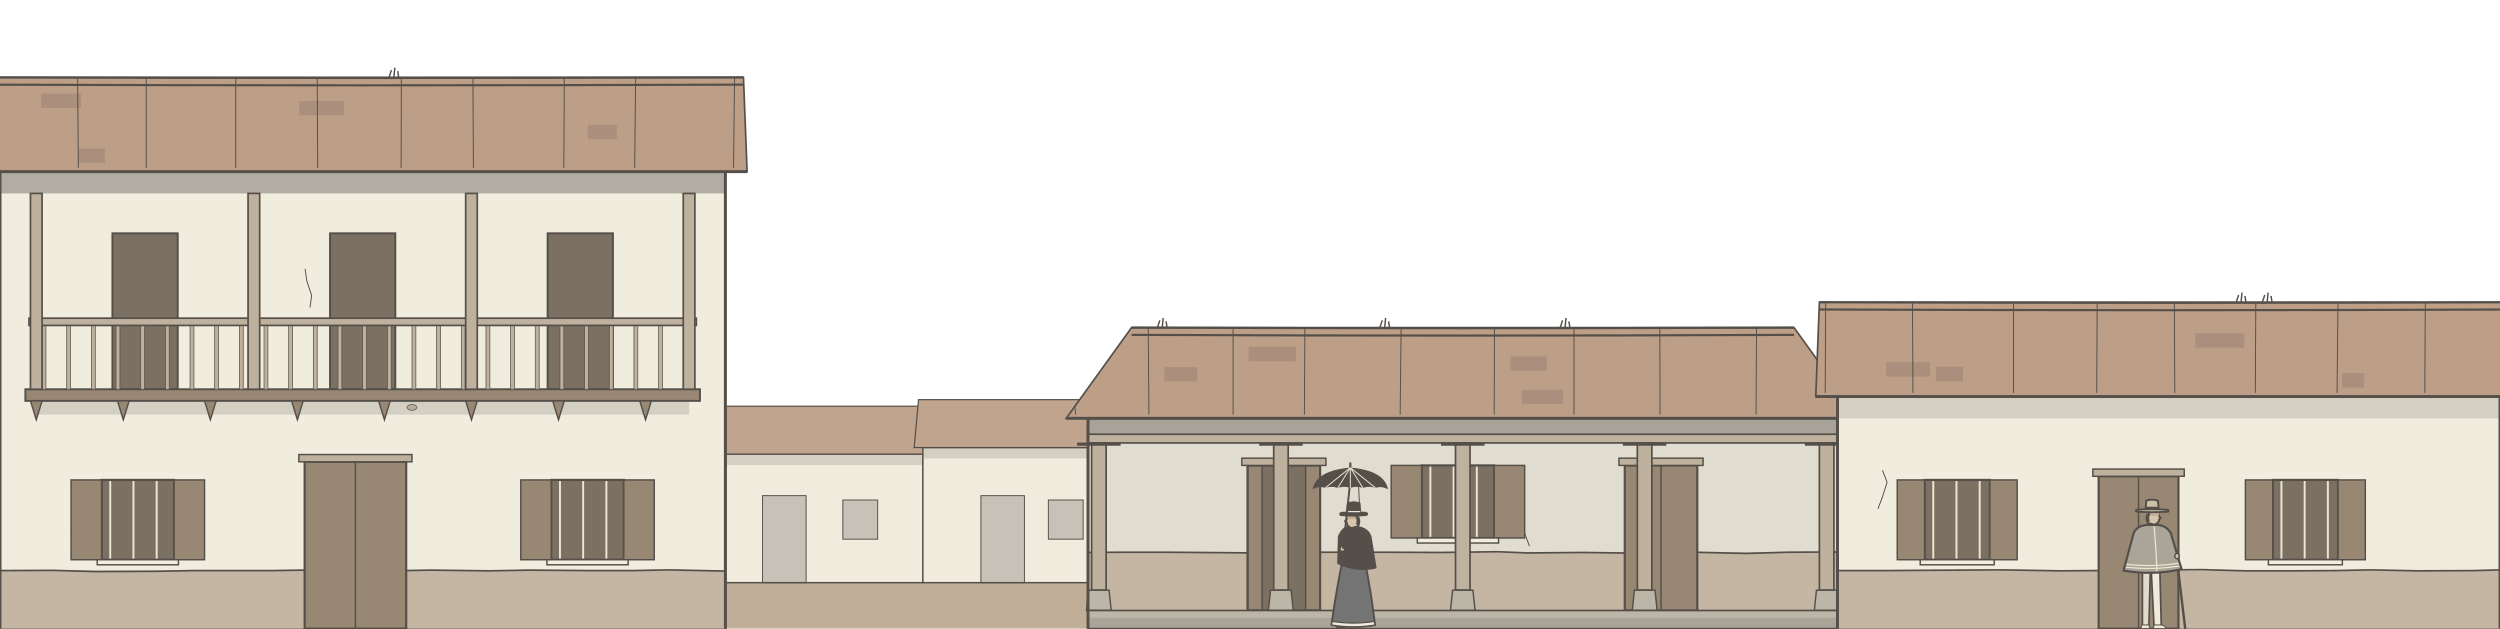
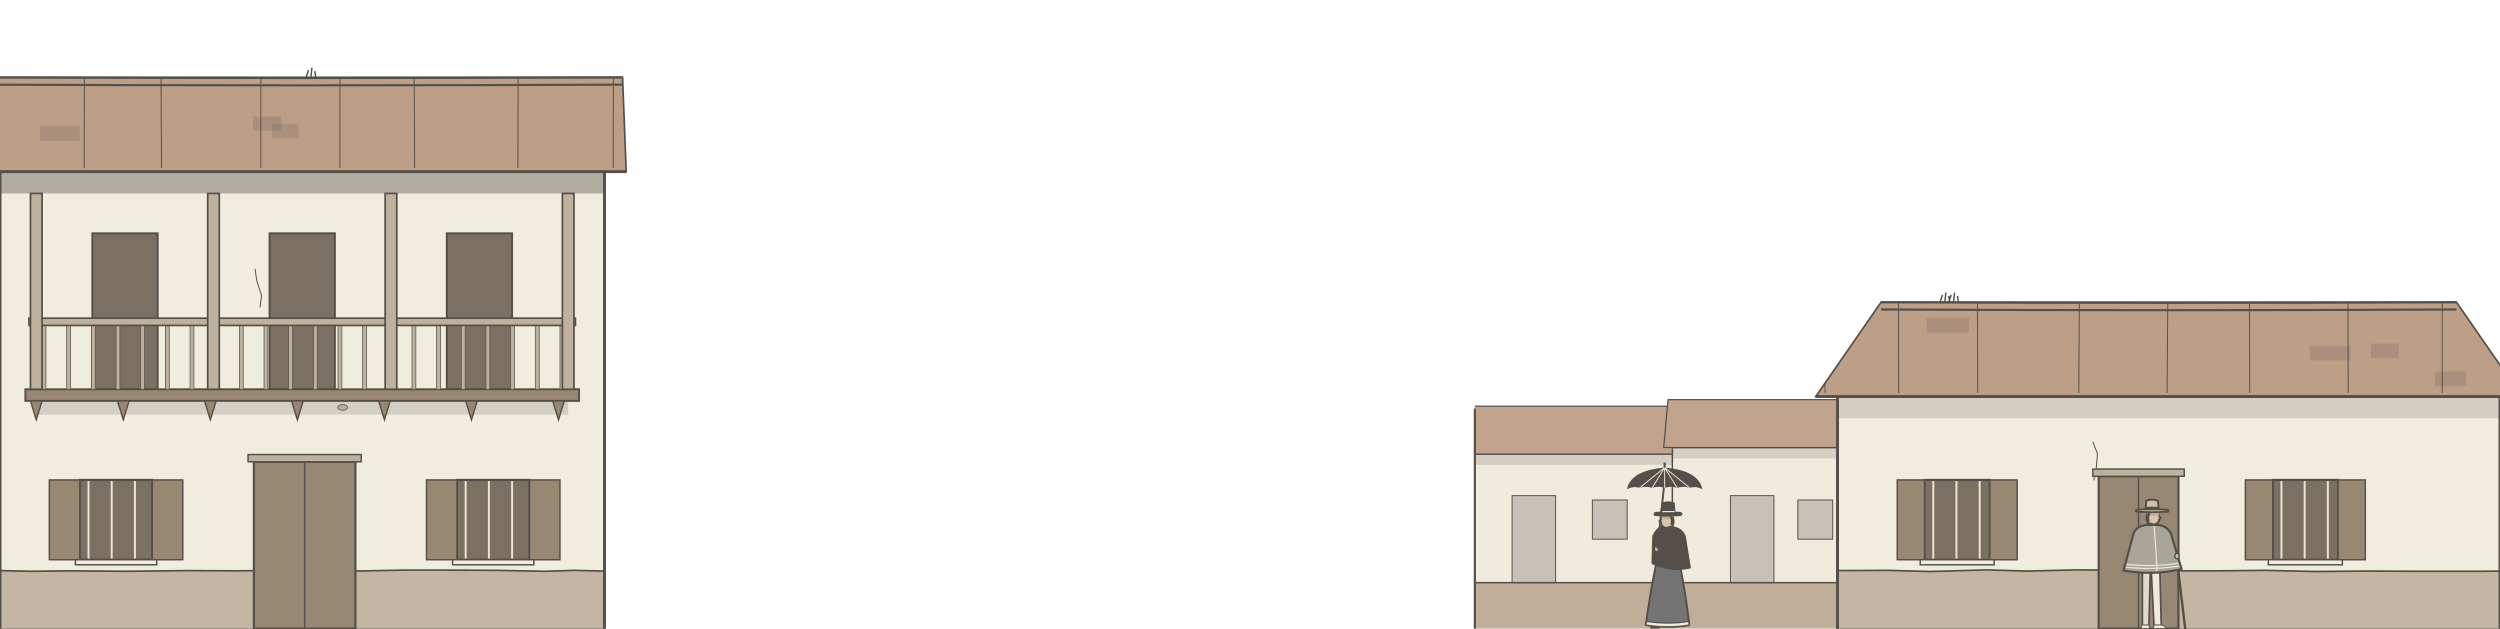
<svg xmlns="http://www.w3.org/2000/svg" width="1034" height="260" viewBox="0 0 1034 260">
  <defs>
    <pattern id="rayado" width="9" height="9" patternUnits="userSpaceOnUse" patternTransform="rotate(45)">
      <line x1="0" y1="0" x2="0" y2="9" stroke="#544f49" stroke-width="1.2" />
    </pattern>
  </defs>
-   <clipPath id="c-calle-300">
-     <rect x="300" y="0" width="150" height="260" />
+   <clipPath id="c-calle-610">
+     <rect x="610" y="0" width="150" height="260" />
  </clipPath>
-   <g clip-path="url(#c-calle-300)">
-     <rect x="300" y="241" width="150" height="19" fill="#c1ae98" />
-     <rect x="287" y="187.8" width="94.8" height="53.2" fill="#f0ebdd" stroke="#544f49" stroke-width="0.6" />
-     <rect x="315.4" y="205" width="18" height="36" fill="#544f49" fill-opacity="0.26" stroke="#544f49" stroke-width="0.4" />
-     <rect x="348.6" y="206.8" width="14.4" height="16.2" fill="#544f49" fill-opacity="0.26" stroke="#544f49" stroke-width="0.4" />
-     <rect x="287" y="187.8" width="94.8" height="4.5" fill="#544f49" fill-opacity="0.18" />
-     <polygon points="283.4,187.8 385.3,187.8 383.5,168 285.2,168" fill="#cdae96" stroke="#544f49" stroke-width="0.5" />
-     <polygon points="283.4,187.8 385.3,187.8 383.5,168 285.2,168" fill="#544f49" fill-opacity="0.1" />
-     <rect x="381.7" y="185.1" width="79.8" height="55.9" fill="#f0ebdd" stroke="#544f49" stroke-width="0.6" />
-     <rect x="405.7" y="205" width="18" height="36" fill="#544f49" fill-opacity="0.26" stroke="#544f49" stroke-width="0.4" />
-     <rect x="433.6" y="206.8" width="14.4" height="16.2" fill="#544f49" fill-opacity="0.26" stroke="#544f49" stroke-width="0.4" />
-     <rect x="381.7" y="185.1" width="79.8" height="4.5" fill="#544f49" fill-opacity="0.18" />
-     <polygon points="378.1,185.1 465.2,185.1 463.4,165.3 379.9,165.3" fill="#cdae96" stroke="#544f49" stroke-width="0.5" />
-     <polygon points="378.1,185.1 465.2,185.1 463.4,165.3 379.9,165.3" fill="#544f49" fill-opacity="0.1" />
+   <g clip-path="url(#c-calle-610)">
+     <rect x="610" y="241" width="150" height="19" fill="#c1ae98" />
+     <rect x="597" y="187.8" width="94.8" height="53.2" fill="#f0ebdd" stroke="#544f49" stroke-width="0.6" />
+     <rect x="625.4" y="205" width="18" height="36" fill="#544f49" fill-opacity="0.26" stroke="#544f49" stroke-width="0.4" />
+     <rect x="658.6" y="206.8" width="14.4" height="16.2" fill="#544f49" fill-opacity="0.26" stroke="#544f49" stroke-width="0.4" />
+     <rect x="597" y="187.8" width="94.8" height="4.5" fill="#544f49" fill-opacity="0.18" />
+     <polygon points="593.4,187.8 695.3,187.8 693.5,168 595.2,168" fill="#cdae96" stroke="#544f49" stroke-width="0.5" />
+     <polygon points="593.4,187.8 695.3,187.8 693.5,168 595.2,168" fill="#544f49" fill-opacity="0.1" />
+     <rect x="691.7" y="185.1" width="79.8" height="55.9" fill="#f0ebdd" stroke="#544f49" stroke-width="0.6" />
+     <rect x="715.7" y="205" width="18" height="36" fill="#544f49" fill-opacity="0.26" stroke="#544f49" stroke-width="0.4" />
+     <rect x="743.6" y="206.8" width="14.4" height="16.2" fill="#544f49" fill-opacity="0.26" stroke="#544f49" stroke-width="0.4" />
+     <rect x="691.7" y="185.1" width="79.8" height="4.5" fill="#544f49" fill-opacity="0.18" />
+     <polygon points="688.1,185.1 775.2,185.1 773.4,165.3 689.9,165.3" fill="#cdae96" stroke="#544f49" stroke-width="0.5" />
+     <polygon points="688.1,185.1 775.2,185.1 773.4,165.3 689.9,165.3" fill="#544f49" fill-opacity="0.1" />
  </g>
-   <line x1="300" y1="169" x2="300" y2="260" stroke="#544f49" stroke-width="0.9" />
-   <rect x="0" y="71" width="300" height="189" fill="#f0ecde" stroke="#544f49" stroke-width="0.9" />
-   <path d="M126.2,111.2 l0.7,5 l2,6 l-0.7,5" stroke="#544f49" stroke-width="0.4" fill="none" />
-   <ellipse cx="170.4" cy="168.5" rx="2" ry="1.2" fill="#d1c2ad" stroke="#544f49" stroke-width="0.3" />
-   <path d="M30.4,215 l-0.7,5 l0.7,6 l0.7,5" stroke="#544f49" stroke-width="0.4" fill="none" />
-   <ellipse cx="253.8" cy="216.9" rx="2.5" ry="1.5" fill="#d1c2ad" stroke="#544f49" stroke-width="0.3" />
-   <rect x="0" y="236" width="300" height="24" fill="#d1c2ad" />
-   <rect x="0" y="236" width="300" height="24" fill="#544f49" fill-opacity="0.1" />
-   <path d="M0,236 L22,235.9 L39.2,236.4 L64.1,236.3 L79.5,236 L94.9,236 L112.5,236 L137.7,235.6 L155.7,236.2 L178.2,235.8 L202.4,236.1 L218.9,235.8 L244.2,236 L261.4,236 L276.8,235.7 L300,236.2" stroke="#544f49" stroke-width="0.7" fill="none" />
-   <rect x="126" y="191" width="42" height="69" fill="#978773" />
-   <line x1="147" y1="191" x2="147" y2="260" stroke="#544f49" stroke-width="0.6" />
-   <rect x="126" y="191" width="42" height="69" fill="none" stroke="#544f49" stroke-width="0.9" />
-   <rect x="123.6" y="188" width="46.8" height="3" fill="#beb19d" stroke="#544f49" stroke-width="0.6" />
-   <rect x="42" y="198.5" width="30" height="33" fill="#978773" />
-   <rect x="42" y="198.5" width="30" height="33" fill="#544f49" fill-opacity="0.4" />
-   <path d="M45.6,198.5 L45.6,231.5 M55.2,198.5 L55.2,231.5 M64.8,198.5 L64.8,231.5" stroke="#eee6d2" stroke-width="0.8" />
-   <rect x="42" y="198.5" width="30" height="33" fill="none" stroke="#544f49" stroke-width="0.9" />
-   <rect x="29.4" y="198.5" width="12.6" height="33" fill="#978773" stroke="#544f49" stroke-width="0.6" />
-   <rect x="72" y="198.5" width="12.6" height="33" fill="#978773" stroke="#544f49" stroke-width="0.6" />
-   <rect x="40.2" y="231.5" width="33.6" height="2.1" fill="#f0ecde" stroke="#544f49" stroke-width="0.6" />
-   <rect x="228" y="198.5" width="30" height="33" fill="#978773" />
-   <rect x="228" y="198.5" width="30" height="33" fill="#544f49" fill-opacity="0.4" />
-   <path d="M231.6,198.5 L231.6,231.5 M241.2,198.5 L241.2,231.5 M250.8,198.5 L250.8,231.5" stroke="#eee6d2" stroke-width="0.8" />
-   <rect x="228" y="198.5" width="30" height="33" fill="none" stroke="#544f49" stroke-width="0.9" />
-   <rect x="215.4" y="198.5" width="12.6" height="33" fill="#978773" stroke="#544f49" stroke-width="0.6" />
-   <rect x="258" y="198.5" width="12.6" height="33" fill="#978773" stroke="#544f49" stroke-width="0.6" />
-   <rect x="226.2" y="231.5" width="33.6" height="2.1" fill="#f0ecde" stroke="#544f49" stroke-width="0.6" />
-   <rect x="15" y="161" width="270" height="10.5" fill="#544f49" fill-opacity="0.18" />
-   <rect x="46.5" y="96.5" width="27" height="64.5" fill="#978773" stroke="#544f49" stroke-width="0.8" />
-   <rect x="46.5" y="96.5" width="27" height="64.5" fill="#544f49" fill-opacity="0.4" />
-   <rect x="136.5" y="96.5" width="27" height="64.5" fill="#978773" stroke="#544f49" stroke-width="0.8" />
-   <rect x="136.5" y="96.5" width="27" height="64.5" fill="#544f49" fill-opacity="0.4" />
-   <rect x="226.5" y="96.5" width="27" height="64.5" fill="#978773" stroke="#544f49" stroke-width="0.8" />
-   <rect x="226.5" y="96.5" width="27" height="64.5" fill="#544f49" fill-opacity="0.4" />
-   <rect x="10.5" y="161" width="279" height="4.8" fill="#978773" stroke="#544f49" stroke-width="0.8" />
+   <line x1="610" y1="169" x2="610" y2="260" stroke="#544f49" stroke-width="0.9" />
+   <rect x="0" y="71" width="250" height="189" fill="#f0ecde" stroke="#544f49" stroke-width="0.9" />
+   <path d="M105.5,111.2 l0.7,5 l2,6 l-0.7,5" stroke="#544f49" stroke-width="0.4" fill="none" />
+   <ellipse cx="141.7" cy="168.5" rx="2" ry="1.2" fill="#d1c2ad" stroke="#544f49" stroke-width="0.3" />
+   <rect x="0" y="236" width="250" height="24" fill="#d1c2ad" />
+   <rect x="0" y="236" width="250" height="24" fill="#544f49" fill-opacity="0.1" />
+   <path d="M0,236 L13,236.3 L29.7,236.1 L52,236.3 L77.7,236 L97.6,236.1 L115.9,235.9 L142.1,236.3 L166.9,235.8 L185.5,235.8 L205.5,235.9 L225.4,236.3 L237.5,235.9 L250,236.2" stroke="#544f49" stroke-width="0.7" fill="none" />
+   <rect x="105" y="191" width="42" height="69" fill="#978773" />
+   <line x1="126" y1="191" x2="126" y2="260" stroke="#544f49" stroke-width="0.6" />
+   <rect x="105" y="191" width="42" height="69" fill="none" stroke="#544f49" stroke-width="0.9" />
+   <rect x="102.6" y="188" width="46.8" height="3" fill="#beb19d" stroke="#544f49" stroke-width="0.6" />
+   <rect x="33" y="198.5" width="30" height="33" fill="#978773" />
+   <rect x="33" y="198.5" width="30" height="33" fill="#544f49" fill-opacity="0.4" />
+   <path d="M36.6,198.5 L36.6,231.5 M46.2,198.5 L46.2,231.5 M55.8,198.5 L55.8,231.5" stroke="#eee6d2" stroke-width="0.8" />
+   <rect x="33" y="198.5" width="30" height="33" fill="none" stroke="#544f49" stroke-width="0.9" />
+   <rect x="20.4" y="198.5" width="12.6" height="33" fill="#978773" stroke="#544f49" stroke-width="0.6" />
+   <rect x="63" y="198.5" width="12.6" height="33" fill="#978773" stroke="#544f49" stroke-width="0.6" />
+   <rect x="31.2" y="231.5" width="33.6" height="2.1" fill="#f0ecde" stroke="#544f49" stroke-width="0.6" />
+   <rect x="189" y="198.5" width="30" height="33" fill="#978773" />
+   <rect x="189" y="198.5" width="30" height="33" fill="#544f49" fill-opacity="0.4" />
+   <path d="M192.6,198.5 L192.6,231.5 M202.2,198.5 L202.2,231.5 M211.8,198.5 L211.8,231.5" stroke="#eee6d2" stroke-width="0.8" />
+   <rect x="189" y="198.5" width="30" height="33" fill="none" stroke="#544f49" stroke-width="0.9" />
+   <rect x="176.4" y="198.5" width="12.6" height="33" fill="#978773" stroke="#544f49" stroke-width="0.6" />
+   <rect x="219" y="198.5" width="12.6" height="33" fill="#978773" stroke="#544f49" stroke-width="0.6" />
+   <rect x="187.2" y="231.5" width="33.6" height="2.1" fill="#f0ecde" stroke="#544f49" stroke-width="0.6" />
+   <rect x="15" y="161" width="220" height="10.5" fill="#544f49" fill-opacity="0.18" />
+   <rect x="38.2" y="96.5" width="27" height="64.5" fill="#978773" stroke="#544f49" stroke-width="0.8" />
+   <rect x="38.2" y="96.5" width="27" height="64.5" fill="#544f49" fill-opacity="0.4" />
+   <rect x="111.5" y="96.5" width="27" height="64.5" fill="#978773" stroke="#544f49" stroke-width="0.8" />
+   <rect x="111.5" y="96.5" width="27" height="64.5" fill="#544f49" fill-opacity="0.4" />
+   <rect x="184.8" y="96.5" width="27" height="64.5" fill="#978773" stroke="#544f49" stroke-width="0.8" />
+   <rect x="184.8" y="96.5" width="27" height="64.5" fill="#544f49" fill-opacity="0.4" />
+   <rect x="10.5" y="161" width="229" height="4.8" fill="#978773" stroke="#544f49" stroke-width="0.8" />
  <path d="M12.6,165.8 L17.4,165.8 L15,173.6 Z" fill="#978773" stroke="#544f49" stroke-width="0.6" />
  <path d="M48.6,165.8 L53.4,165.8 L51,173.6 Z" fill="#978773" stroke="#544f49" stroke-width="0.6" />
  <path d="M84.6,165.8 L89.4,165.8 L87,173.6 Z" fill="#978773" stroke="#544f49" stroke-width="0.6" />
  <path d="M120.6,165.8 L125.4,165.8 L123,173.6 Z" fill="#978773" stroke="#544f49" stroke-width="0.6" />
  <path d="M156.6,165.8 L161.4,165.8 L159,173.6 Z" fill="#978773" stroke="#544f49" stroke-width="0.6" />
  <path d="M192.6,165.8 L197.4,165.8 L195,173.6 Z" fill="#978773" stroke="#544f49" stroke-width="0.6" />
  <path d="M228.6,165.8 L233.4,165.8 L231,173.6 Z" fill="#978773" stroke="#544f49" stroke-width="0.6" />
-   <path d="M264.6,165.8 L269.4,165.8 L267,173.6 Z" fill="#978773" stroke="#544f49" stroke-width="0.6" />
  <rect x="17.4" y="134" width="1.6" height="27" fill="#beb19d" stroke="#544f49" stroke-width="0.3" />
  <rect x="27.6" y="134" width="1.6" height="27" fill="#beb19d" stroke="#544f49" stroke-width="0.3" />
  <rect x="37.8" y="134" width="1.6" height="27" fill="#beb19d" stroke="#544f49" stroke-width="0.3" />
  <rect x="48" y="134" width="1.6" height="27" fill="#beb19d" stroke="#544f49" stroke-width="0.3" />
  <rect x="58.2" y="134" width="1.6" height="27" fill="#beb19d" stroke="#544f49" stroke-width="0.3" />
  <rect x="68.4" y="134" width="1.6" height="27" fill="#beb19d" stroke="#544f49" stroke-width="0.3" />
  <rect x="78.6" y="134" width="1.6" height="27" fill="#beb19d" stroke="#544f49" stroke-width="0.3" />
  <rect x="88.8" y="134" width="1.6" height="27" fill="#beb19d" stroke="#544f49" stroke-width="0.3" />
  <rect x="99" y="134" width="1.6" height="27" fill="#beb19d" stroke="#544f49" stroke-width="0.3" />
  <rect x="109.2" y="134" width="1.6" height="27" fill="#beb19d" stroke="#544f49" stroke-width="0.3" />
  <rect x="119.4" y="134" width="1.6" height="27" fill="#beb19d" stroke="#544f49" stroke-width="0.3" />
  <rect x="129.6" y="134" width="1.6" height="27" fill="#beb19d" stroke="#544f49" stroke-width="0.3" />
  <rect x="139.8" y="134" width="1.6" height="27" fill="#beb19d" stroke="#544f49" stroke-width="0.3" />
  <rect x="150" y="134" width="1.6" height="27" fill="#beb19d" stroke="#544f49" stroke-width="0.3" />
  <rect x="160.2" y="134" width="1.6" height="27" fill="#beb19d" stroke="#544f49" stroke-width="0.3" />
  <rect x="170.4" y="134" width="1.6" height="27" fill="#beb19d" stroke="#544f49" stroke-width="0.3" />
  <rect x="180.6" y="134" width="1.6" height="27" fill="#beb19d" stroke="#544f49" stroke-width="0.3" />
  <rect x="190.8" y="134" width="1.6" height="27" fill="#beb19d" stroke="#544f49" stroke-width="0.3" />
  <rect x="201" y="134" width="1.6" height="27" fill="#beb19d" stroke="#544f49" stroke-width="0.3" />
  <rect x="211.2" y="134" width="1.6" height="27" fill="#beb19d" stroke="#544f49" stroke-width="0.3" />
  <rect x="221.4" y="134" width="1.6" height="27" fill="#beb19d" stroke="#544f49" stroke-width="0.3" />
  <rect x="231.6" y="134" width="1.6" height="27" fill="#beb19d" stroke="#544f49" stroke-width="0.3" />
-   <rect x="241.8" y="134" width="1.6" height="27" fill="#beb19d" stroke="#544f49" stroke-width="0.3" />
-   <rect x="252" y="134" width="1.6" height="27" fill="#beb19d" stroke="#544f49" stroke-width="0.3" />
-   <rect x="262.2" y="134" width="1.6" height="27" fill="#beb19d" stroke="#544f49" stroke-width="0.3" />
-   <rect x="272.4" y="134" width="1.6" height="27" fill="#beb19d" stroke="#544f49" stroke-width="0.3" />
-   <rect x="282.6" y="134" width="1.6" height="27" fill="#beb19d" stroke="#544f49" stroke-width="0.3" />
-   <rect x="12" y="131.6" width="276" height="3" fill="#beb19d" stroke="#544f49" stroke-width="0.7" />
+   <rect x="12" y="131.6" width="226" height="3" fill="#beb19d" stroke="#544f49" stroke-width="0.7" />
  <rect x="12.6" y="80" width="4.8" height="81" fill="#beb19d" stroke="#544f49" stroke-width="0.7" />
-   <rect x="102.6" y="80" width="4.8" height="81" fill="#beb19d" stroke="#544f49" stroke-width="0.7" />
-   <rect x="192.6" y="80" width="4.8" height="81" fill="#beb19d" stroke="#544f49" stroke-width="0.7" />
-   <rect x="282.6" y="80" width="4.8" height="81" fill="#beb19d" stroke="#544f49" stroke-width="0.7" />
-   <rect x="0" y="71" width="300" height="9" fill="#544f49" fill-opacity="0.4" />
-   <polygon points="-9,71 309,71 307.5,32 -7.5,32" fill="#c9a88f" />
-   <polygon points="-9,71 309,71 307.5,32 -7.5,32" fill="#544f49" fill-opacity="0.1" />
-   <path d="M-5.1,69.5 L-4.9,32 M32.4,69.5 L32.1,32 M60.5,69.5 L60.5,32 M97.5,69.5 L97.5,32 M131.4,69.5 L131.2,32 M165.9,69.5 L166,32 M195.8,69.5 L195.6,32 M233.2,69.5 L233.4,32 M262.5,69.5 L262.9,32 M303.4,69.5 L303.8,32" stroke="#544f49" stroke-width="0.4" />
-   <rect x="123.8" y="41.7" width="18.5" height="6" fill="#544f49" fill-opacity="0.18" />
-   <rect x="17" y="38.7" width="16.5" height="6" fill="#544f49" fill-opacity="0.18" />
-   <rect x="243.1" y="51.6" width="12" height="6" fill="#544f49" fill-opacity="0.18" />
-   <rect x="32.3" y="61.4" width="11.1" height="6" fill="#544f49" fill-opacity="0.18" />
-   <path d="M160.9,32 L161.9,29 M162.9,32 L163.3,28 M164.9,32 L164.5,29.4" stroke="#544f49" stroke-width="0.6" />
-   <polygon points="-9,71 309,71 307.5,32 -7.5,32" fill="none" stroke="#544f49" stroke-width="0.7" />
-   <line x1="-9" y1="71" x2="309" y2="71" stroke="#544f49" stroke-width="1.2" />
-   <path d="M-7.5,32 Q150,32.5 307.5,32 M-7.5,35 Q150,35.6 307.5,35" stroke="#544f49" stroke-width="0.9" fill="none" />
+   <rect x="85.9" y="80" width="4.8" height="81" fill="#beb19d" stroke="#544f49" stroke-width="0.7" />
+   <rect x="159.3" y="80" width="4.8" height="81" fill="#beb19d" stroke="#544f49" stroke-width="0.7" />
+   <rect x="232.6" y="80" width="4.8" height="81" fill="#beb19d" stroke="#544f49" stroke-width="0.7" />
+   <rect x="0" y="71" width="250" height="9" fill="#544f49" fill-opacity="0.4" />
+   <polygon points="-9,71 259,71 257.5,32 -7.5,32" fill="#c9a88f" />
+   <polygon points="-9,71 259,71 257.5,32 -7.5,32" fill="#544f49" fill-opacity="0.1" />
+   <path d="M-5.1,69.5 L-5.3,32 M34.8,69.5 L34.9,32 M66.8,69.5 L66.6,32 M107.9,69.5 L107.9,32 M140.6,69.5 L140.6,32 M171.5,69.5 L171.3,32 M214.2,69.5 L214.3,32 M253.6,69.5 L253.7,32" stroke="#544f49" stroke-width="0.4" />
+   <rect x="16.5" y="52.2" width="16.5" height="6" fill="#544f49" fill-opacity="0.18" />
+   <rect x="104.6" y="48.1" width="11.8" height="6" fill="#544f49" fill-opacity="0.18" />
+   <rect x="112.5" y="51.2" width="11" height="6" fill="#544f49" fill-opacity="0.18" />
+   <path d="M126.6,32 L127.6,29 M128.6,32 L129,28 M130.6,32 L130.2,29.4" stroke="#544f49" stroke-width="0.6" />
+   <polygon points="-9,71 259,71 257.5,32 -7.5,32" fill="none" stroke="#544f49" stroke-width="0.7" />
+   <line x1="-9" y1="71" x2="259" y2="71" stroke="#544f49" stroke-width="1.2" />
+   <path d="M-7.5,32 Q125,32.5 257.5,32 M-7.5,35 Q125,35.6 257.5,35" stroke="#544f49" stroke-width="0.9" fill="none" />
  <line x1="0" y1="71" x2="0" y2="260" stroke="#544f49" stroke-width="1.2" />
-   <line x1="300" y1="71" x2="300" y2="260" stroke="#544f49" stroke-width="1.2" />
-   <rect x="450" y="173" width="310" height="79.5" fill="#f0ecde" stroke="#544f49" stroke-width="0.9" />
-   <path d="M561.5,195.9 l0.4,5 l0.3,6 l0.3,5" stroke="#544f49" stroke-width="0.4" fill="none" />
-   <ellipse cx="603.5" cy="199.8" rx="2.7" ry="2" fill="#d1c2ad" stroke="#544f49" stroke-width="0.3" />
-   <path d="M628.9,209.9 l0.2,5 l1.6,6 l1.9,5" stroke="#544f49" stroke-width="0.4" fill="none" />
-   <ellipse cx="693.6" cy="196.4" rx="3" ry="1.2" fill="#d1c2ad" stroke="#544f49" stroke-width="0.3" />
-   <rect x="450" y="173" width="310" height="79.5" fill="#544f49" fill-opacity="0.1" />
-   <rect x="450" y="228.5" width="310" height="24" fill="#d1c2ad" />
-   <rect x="450" y="228.5" width="310" height="24" fill="#544f49" fill-opacity="0.1" />
-   <path d="M450,228.5 L464.9,228.4 L482.1,228.4 L508.1,228.6 L529,228.8 L547.6,228.4 L572.5,228.4 L595.6,228.5 L619.5,228.2 L631.9,228.7 L655.1,228.5 L677.1,228.8 L696,228.3 L722.3,228.9 L739.2,228.4 L760,228.3" stroke="#544f49" stroke-width="0.7" fill="none" />
-   <rect x="516" y="192.5" width="30" height="60" fill="#978773" />
-   <rect x="516" y="192.5" width="30" height="60" fill="#544f49" fill-opacity="0.4" />
-   <rect x="516" y="192.5" width="6" height="60" fill="#978773" stroke="#544f49" stroke-width="0.6" />
-   <rect x="540" y="192.5" width="6" height="60" fill="#978773" stroke="#544f49" stroke-width="0.6" />
-   <rect x="516" y="192.5" width="30" height="60" fill="none" stroke="#544f49" stroke-width="0.9" />
-   <rect x="513.6" y="189.5" width="34.8" height="3" fill="#beb19d" stroke="#544f49" stroke-width="0.6" />
-   <rect x="672" y="192.5" width="30" height="60" fill="#978773" />
-   <line x1="687" y1="192.5" x2="687" y2="252.5" stroke="#544f49" stroke-width="0.6" />
-   <rect x="672" y="192.5" width="30" height="60" fill="none" stroke="#544f49" stroke-width="0.9" />
-   <rect x="669.6" y="189.5" width="34.8" height="3" fill="#beb19d" stroke="#544f49" stroke-width="0.6" />
-   <rect x="588" y="192.5" width="30" height="30" fill="#978773" />
-   <rect x="588" y="192.5" width="30" height="30" fill="#544f49" fill-opacity="0.4" />
-   <path d="M591.6,192.5 L591.6,222.5 M601.2,192.5 L601.2,222.5 M610.8,192.5 L610.8,222.5" stroke="#eee6d2" stroke-width="0.8" />
-   <rect x="588" y="192.5" width="30" height="30" fill="none" stroke="#544f49" stroke-width="0.9" />
-   <rect x="575.4" y="192.5" width="12.6" height="30" fill="#978773" stroke="#544f49" stroke-width="0.6" />
-   <rect x="618" y="192.5" width="12.6" height="30" fill="#978773" stroke="#544f49" stroke-width="0.6" />
-   <rect x="586.2" y="222.5" width="33.6" height="2.1" fill="#f0ecde" stroke="#544f49" stroke-width="0.6" />
-   <rect x="450" y="173" width="310" height="6.6" fill="#544f49" fill-opacity="0.4" />
-   <rect x="450" y="179.6" width="310" height="3.6" fill="#beb19d" stroke="#544f49" stroke-width="0.7" />
-   <rect x="451.5" y="183.2" width="6" height="60.9" fill="#beb19d" stroke="#544f49" stroke-width="0.7" />
-   <path d="M449.4,252.5 L450.3,244.1 L458.7,244.1 L459.6,252.5 Z" fill="#bcb6a9" stroke="#544f49" stroke-width="0.6" />
-   <line x1="445.5" y1="183.7" x2="463.5" y2="183.7" stroke="#544f49" stroke-width="1.3" />
-   <rect x="526.8" y="183.2" width="6" height="60.9" fill="#beb19d" stroke="#544f49" stroke-width="0.7" />
-   <path d="M524.6,252.5 L525.5,244.1 L534,244.1 L534.9,252.5 Z" fill="#bcb6a9" stroke="#544f49" stroke-width="0.6" />
-   <line x1="520.8" y1="183.7" x2="538.8" y2="183.7" stroke="#544f49" stroke-width="1.3" />
-   <rect x="602" y="183.2" width="6" height="60.9" fill="#beb19d" stroke="#544f49" stroke-width="0.7" />
-   <path d="M599.9,252.5 L600.8,244.1 L609.2,244.1 L610.1,252.5 Z" fill="#bcb6a9" stroke="#544f49" stroke-width="0.6" />
-   <line x1="596" y1="183.7" x2="614" y2="183.7" stroke="#544f49" stroke-width="1.3" />
-   <rect x="677.2" y="183.2" width="6" height="60.9" fill="#beb19d" stroke="#544f49" stroke-width="0.7" />
-   <path d="M675.1,252.5 L676,244.1 L684.5,244.1 L685.4,252.5 Z" fill="#bcb6a9" stroke="#544f49" stroke-width="0.6" />
-   <line x1="671.2" y1="183.7" x2="689.2" y2="183.7" stroke="#544f49" stroke-width="1.3" />
-   <rect x="752.5" y="183.2" width="6" height="60.9" fill="#beb19d" stroke="#544f49" stroke-width="0.7" />
-   <path d="M750.4,252.5 L751.3,244.1 L759.7,244.1 L760.6,252.5 Z" fill="#bcb6a9" stroke="#544f49" stroke-width="0.6" />
-   <line x1="746.5" y1="183.7" x2="764.5" y2="183.7" stroke="#544f49" stroke-width="1.3" />
-   <rect x="450" y="252.5" width="310" height="7.5" fill="#bcb6a9" stroke="#544f49" stroke-width="0.7" />
-   <rect x="450" y="255.5" width="310" height="4.5" fill="#544f49" fill-opacity="0.18" />
-   <polygon points="441,173 769,173 742,135.5 468,135.5" fill="#c9a88f" />
-   <polygon points="441,173 769,173 742,135.5 468,135.5" fill="#544f49" fill-opacity="0.1" />
-   <path d="M444.9,171.5 L444.5,167.6 M475.2,171.5 L474.9,135.5 M510,171.5 L510,135.5 M539.5,171.5 L539.7,135.5 M579.1,171.5 L579.5,135.5 M618,171.5 L618.1,135.5 M651,171.5 L651,135.5 M686.6,171.5 L686.5,135.5 M726.3,171.5 L726.5,135.5 M765.4,171.5 L765.5,167.9" stroke="#544f49" stroke-width="0.4" />
-   <rect x="516.4" y="143.4" width="19.6" height="6" fill="#544f49" fill-opacity="0.18" />
-   <rect x="481.5" y="151.8" width="13.7" height="6" fill="#544f49" fill-opacity="0.18" />
-   <rect x="624.7" y="147.4" width="15.1" height="6" fill="#544f49" fill-opacity="0.18" />
-   <rect x="629.4" y="161.2" width="17.1" height="6" fill="#544f49" fill-opacity="0.18" />
-   <path d="M570.7,135.5 L571.7,132.5 M572.7,135.5 L573.1,131.5 M574.7,135.5 L574.3,132.9 M478.7,135.5 L479.7,132.5 M480.7,135.5 L481.1,131.5 M482.7,135.5 L482.3,132.9 M645.3,135.5 L646.3,132.5 M647.3,135.5 L647.7,131.5 M649.3,135.5 L648.9,132.9" stroke="#544f49" stroke-width="0.6" />
-   <polygon points="441,173 769,173 742,135.5 468,135.5" fill="none" stroke="#544f49" stroke-width="0.7" />
-   <line x1="441" y1="173" x2="769" y2="173" stroke="#544f49" stroke-width="1.2" />
-   <path d="M468,135.5 Q605,136 742,135.5 M468,138.5 Q605,139.1 742,138.5" stroke="#544f49" stroke-width="0.9" fill="none" />
-   <line x1="450" y1="173" x2="450" y2="260" stroke="#544f49" stroke-width="1.2" />
-   <line x1="760" y1="173" x2="760" y2="260" stroke="#544f49" stroke-width="1.2" />
+   <line x1="250" y1="71" x2="250" y2="260" stroke="#544f49" stroke-width="1.2" />
  <rect x="760" y="164" width="274" height="96" fill="#f0ecde" stroke="#544f49" stroke-width="0.9" />
-   <path d="M778.6,194.5 l1.9,5 l-1.9,6 l-1.9,5" stroke="#544f49" stroke-width="0.4" fill="none" />
-   <ellipse cx="963" cy="229.7" rx="3.2" ry="1.2" fill="#d1c2ad" stroke="#544f49" stroke-width="0.3" />
+   <path d="M865.6,182.7 l1.9,5 l-0.5,6 l-1,5" stroke="#544f49" stroke-width="0.4" fill="none" />
+   <ellipse cx="806.4" cy="212.6" rx="2.8" ry="1.1" fill="#d1c2ad" stroke="#544f49" stroke-width="0.3" />
  <rect x="760" y="236" width="274" height="24" fill="#d1c2ad" />
  <rect x="760" y="236" width="274" height="24" fill="#544f49" fill-opacity="0.1" />
-   <path d="M760,236 L780.1,236 L793.3,235.9 L811.3,235.8 L827.8,235.7 L852.4,236.1 L865.8,236 L884.8,235.8 L910.6,235.6 L928.7,236.1 L948.4,236.1 L965.8,236 L980.4,235.7 L1000,236.1 L1023.2,236 L1034,235.7" stroke="#544f49" stroke-width="0.7" fill="none" />
+   <path d="M760,236 L781,235.9 L798.4,236.4 L821.5,235.7 L838.1,236.2 L858.9,235.7 L879,235.9 L897.1,236.1 L917.6,236.1 L937,235.9 L958.3,236.4 L979,236.2 L999.2,236.3 L1026,236.3 L1034,236.2" stroke="#544f49" stroke-width="0.7" fill="none" />
  <rect x="868" y="197" width="33" height="63" fill="#978773" />
  <line x1="884.5" y1="197" x2="884.5" y2="260" stroke="#544f49" stroke-width="0.6" />
  <rect x="868" y="197" width="33" height="63" fill="none" stroke="#544f49" stroke-width="0.9" />
  <rect x="865.6" y="194" width="37.8" height="3" fill="#beb19d" stroke="#544f49" stroke-width="0.6" />
  <rect x="796" y="198.5" width="27" height="33" fill="#978773" />
  <rect x="796" y="198.5" width="27" height="33" fill="#544f49" fill-opacity="0.4" />
  <path d="M799.6,198.5 L799.6,231.5 M809.2,198.5 L809.2,231.5 M818.8,198.5 L818.8,231.5" stroke="#eee6d2" stroke-width="0.8" />
  <rect x="796" y="198.5" width="27" height="33" fill="none" stroke="#544f49" stroke-width="0.9" />
  <rect x="784.7" y="198.5" width="11.3" height="33" fill="#978773" stroke="#544f49" stroke-width="0.6" />
  <rect x="823" y="198.5" width="11.3" height="33" fill="#978773" stroke="#544f49" stroke-width="0.6" />
  <rect x="794.2" y="231.5" width="30.6" height="2.1" fill="#f0ecde" stroke="#544f49" stroke-width="0.6" />
  <rect x="940" y="198.5" width="27" height="33" fill="#978773" />
  <rect x="940" y="198.5" width="27" height="33" fill="#544f49" fill-opacity="0.4" />
  <path d="M943.6,198.5 L943.6,231.5 M953.2,198.5 L953.2,231.5 M962.8,198.5 L962.8,231.5" stroke="#eee6d2" stroke-width="0.8" />
  <rect x="940" y="198.5" width="27" height="33" fill="none" stroke="#544f49" stroke-width="0.9" />
  <rect x="928.7" y="198.5" width="11.3" height="33" fill="#978773" stroke="#544f49" stroke-width="0.6" />
  <rect x="967" y="198.5" width="11.3" height="33" fill="#978773" stroke="#544f49" stroke-width="0.6" />
  <rect x="938.2" y="231.5" width="30.6" height="2.1" fill="#f0ecde" stroke="#544f49" stroke-width="0.6" />
  <rect x="760" y="164" width="274" height="9" fill="#544f49" fill-opacity="0.18" />
-   <polygon points="751,164 1043,164 1041.5,125 752.5,125" fill="#c9a88f" />
-   <polygon points="751,164 1043,164 1041.5,125 752.5,125" fill="#544f49" fill-opacity="0.1" />
-   <path d="M754.9,162.5 L755.1,125 M791.2,162.5 L791,125 M832.8,162.5 L832.8,125 M867.2,162.5 L867.4,125 M899.5,162.5 L899.3,125 M932.8,162.5 L933,125 M966.6,162.5 L967,125 M1002.9,162.5 L1003.1,125 M1042.3,162.5 L1042.2,146.5" stroke="#544f49" stroke-width="0.4" />
-   <rect x="908" y="137.8" width="20.2" height="6" fill="#544f49" fill-opacity="0.18" />
-   <rect x="968.7" y="154.3" width="9.1" height="6" fill="#544f49" fill-opacity="0.18" />
-   <rect x="800.7" y="151.7" width="11.2" height="6" fill="#544f49" fill-opacity="0.18" />
-   <rect x="780.1" y="149.8" width="18.2" height="6" fill="#544f49" fill-opacity="0.18" />
-   <path d="M924.9,125 L925.9,122 M926.9,125 L927.3,121 M928.9,125 L928.5,122.4 M935.7,125 L936.7,122 M937.7,125 L938.1,121 M939.7,125 L939.3,122.4" stroke="#544f49" stroke-width="0.6" />
-   <polygon points="751,164 1043,164 1041.5,125 752.5,125" fill="none" stroke="#544f49" stroke-width="0.7" />
+   <polygon points="751,164 1043,164 1016,125 778,125" fill="#c9a88f" />
+   <polygon points="751,164 1043,164 1016,125 778,125" fill="#544f49" fill-opacity="0.1" />
+   <path d="M754.9,162.5 L754.7,158.4 M785.3,162.5 L785.2,125 M818,162.5 L817.9,125 M859.8,162.5 L860,125 M896.3,162.5 L896.6,125 M930.5,162.5 L930.4,125 M971.2,162.5 L971.1,125 M1010.1,162.5 L1010.1,125" stroke="#544f49" stroke-width="0.4" />
+   <rect x="796.9" y="131.5" width="17.5" height="6" fill="#544f49" fill-opacity="0.18" />
+   <rect x="955.3" y="143.1" width="17" height="6" fill="#544f49" fill-opacity="0.18" />
+   <rect x="980.6" y="142.1" width="11.5" height="6" fill="#544f49" fill-opacity="0.18" />
+   <rect x="1007.1" y="153.7" width="12.9" height="6" fill="#544f49" fill-opacity="0.18" />
+   <path d="M806,125 L807,122 M808,125 L808.4,121 M810,125 L809.6,122.4 M802.4,125 L803.4,122 M804.4,125 L804.8,121 M806.4,125 L806,122.4" stroke="#544f49" stroke-width="0.6" />
+   <polygon points="751,164 1043,164 1016,125 778,125" fill="none" stroke="#544f49" stroke-width="0.7" />
  <line x1="751" y1="164" x2="1043" y2="164" stroke="#544f49" stroke-width="1.2" />
-   <path d="M752.5,125 Q897,125.5 1041.5,125 M752.5,128 Q897,128.6 1041.5,128" stroke="#544f49" stroke-width="0.9" fill="none" />
+   <path d="M778,125 Q897,125.5 1016,125 M778,128 Q897,128.6 1016,128" stroke="#544f49" stroke-width="0.9" fill="none" />
  <line x1="760" y1="164" x2="760" y2="260" stroke="#544f49" stroke-width="1.2" />
  <line x1="1034" y1="164" x2="1034" y2="260" stroke="#544f49" stroke-width="1.2" />
-   <path d="M556.4,260 L552.5,260 Q552.5,258.9 554.3,258.8 L556.4,258.8 Z" fill="#544f49" />
-   <path d="M564.2,230.6 L555.5,230.6 Q552.5,245 550.7,258.5 Q560,260 568.7,258.5 Q567.2,245 564.2,230.6 Z" fill="#747475" stroke="#544f49" stroke-width="0.8" stroke-linejoin="round" />
-   <path d="M568.7,258.5 Q560,260 550.7,258.5 L551,257 Q560,258.4 568.4,257 Z" fill="#f0eadc" stroke="#544f49" stroke-width="0.5" />
-   <path d="M561.8,218 Q565.7,218.6 566.9,221.9 L569,234.8 Q561.2,236.6 553.4,233 L553.7,221.9 Q555.2,218.3 557.9,217.7 Z" fill="#544f49" stroke="#544f49" stroke-width="0.7" stroke-linejoin="round" />
-   <ellipse cx="555.2" cy="227" rx="1" ry="1.1" fill="#d9c5ab" stroke="#544f49" stroke-width="0.6" />
-   <path d="M561.8,217.6 Q562.7,215.2 561.5,213.3 L557.3,213.3 L557,214.8 L556.3,215.6 L557,216.1 Q557,217.8 559.1,218.4 Z" fill="#d9c5ab" stroke="#544f49" stroke-width="0.8" stroke-linejoin="round" />
-   <path d="M562.1,214.7 L557,214.7 L557,213.3 L561.8,213.3 Z" fill="#c6ae96" />
-   <path d="M561.8,217.2 Q562.9,215.2 561.5,213.3 L560.5,213.3 Q561.5,215.4 560.8,216.9 Z" fill="#544f49" />
-   <path d="M562.6,212.3 L562.3,208.2 Q560,207.3 557.5,208.2 L557.1,212.3 Z" fill="#544f49" stroke="#544f49" stroke-width="0.8" stroke-linejoin="round" />
-   <path d="M565.1,213 Q560,213.5 554.5,213 Q553.9,212.4 554.9,212.1 Q560,211.8 564.8,212.1 Q566,212.4 565.1,213 Z" fill="#544f49" stroke="#544f49" stroke-width="0.8" />
-   <path d="M562.6,211.6 L557.1,211.6" stroke="#eee6d2" stroke-width="0.5" />
-   <path d="M555.5,227 L558.5,198.8" stroke="#544f49" stroke-width="0.8" />
-   <path d="M574.1,202.4 Q572.6,194.6 558.5,193.4 Q544.4,194.6 542.9,202.4 Q545.5,200.9 548.1,201.8 Q550.7,200.9 553.3,201.8 Q555.9,200.9 558.5,201.8 Q561.1,200.9 563.7,201.8 Q566.3,200.9 568.9,201.8 Q571.5,200.9 574.1,202.4 Z" fill="#544f49" />
-   <path d="M558.5,193.4 L568.9,201.8 M558.5,193.4 L563.7,201.8 M558.5,193.4 L558.5,201.8 M558.5,193.4 L553.3,201.8 M558.5,193.4 L548.1,201.8" stroke="#eee6d2" stroke-width="0.4" />
-   <path d="M558.5,193.4 L558.5,191.3" stroke="#544f49" stroke-width="0.9" />
+   <path d="M686.4,260 L682.5,260 Q682.5,258.9 684.3,258.8 L686.4,258.8 Z" fill="#544f49" />
+   <path d="M694.2,230.6 L685.5,230.6 Q682.5,245 680.7,258.5 Q690,260 698.7,258.5 Q697.2,245 694.2,230.6 Z" fill="#747475" stroke="#544f49" stroke-width="0.8" stroke-linejoin="round" />
+   <path d="M698.7,258.5 Q690,260 680.7,258.5 L681,257 Q690,258.4 698.4,257 Z" fill="#f0eadc" stroke="#544f49" stroke-width="0.5" />
+   <path d="M691.8,218 Q695.7,218.6 696.9,221.9 L699,234.8 Q691.2,236.6 683.4,233 L683.7,221.9 Q685.2,218.3 687.9,217.7 Z" fill="#544f49" stroke="#544f49" stroke-width="0.7" stroke-linejoin="round" />
+   <ellipse cx="685.2" cy="227" rx="1" ry="1.1" fill="#d9c5ab" stroke="#544f49" stroke-width="0.6" />
+   <path d="M691.8,217.6 Q692.7,215.2 691.5,213.3 L687.3,213.3 L687,214.8 L686.3,215.6 L687,216.1 Q687,217.8 689.1,218.4 Z" fill="#d9c5ab" stroke="#544f49" stroke-width="0.8" stroke-linejoin="round" />
+   <path d="M692.1,214.7 L687,214.7 L687,213.3 L691.8,213.3 Z" fill="#c6ae96" />
+   <path d="M691.8,217.2 Q692.9,215.2 691.5,213.3 L690.5,213.3 Q691.5,215.4 690.8,216.9 Z" fill="#544f49" />
+   <path d="M692.6,212.3 L692.3,208.2 Q690,207.3 687.5,208.2 L687.1,212.3 Z" fill="#544f49" stroke="#544f49" stroke-width="0.8" stroke-linejoin="round" />
+   <path d="M695.1,213 Q690,213.5 684.5,213 Q683.9,212.4 684.9,212.1 Q690,211.8 694.8,212.1 Q696,212.4 695.1,213 Z" fill="#544f49" stroke="#544f49" stroke-width="0.8" />
+   <path d="M692.6,211.6 L687.1,211.6" stroke="#eee6d2" stroke-width="0.5" />
+   <path d="M685.5,227 L688.5,198.8" stroke="#544f49" stroke-width="0.8" />
+   <path d="M704.1,202.4 Q702.6,194.6 688.5,193.4 Q674.4,194.6 672.9,202.4 Q675.5,200.9 678.1,201.8 Q680.7,200.9 683.3,201.8 Q685.9,200.9 688.5,201.8 Q691.1,200.9 693.7,201.8 Q696.3,200.9 698.9,201.8 Q701.5,200.9 704.1,202.4 Z" fill="#544f49" />
+   <path d="M688.5,193.4 L698.9,201.8 M688.5,193.4 L693.7,201.8 M688.5,193.4 L688.5,201.8 M688.5,193.4 L683.3,201.8 M688.5,193.4 L678.1,201.8" stroke="#eee6d2" stroke-width="0.4" />
+   <path d="M688.5,193.4 L688.5,191.3" stroke="#544f49" stroke-width="0.9" />
  <path d="M886.1,234.8 L889.4,234.8 L888.8,258.8 L886.1,258.8 Z" fill="#f0eadc" stroke="#544f49" stroke-width="0.7" />
  <path d="M886.1,234.8 L889.4,234.8 L888.8,258.8 L886.1,258.8 Z" fill="#544f49" fill-opacity="0.1" />
  <path d="M889.7,234.8 L893.3,234.8 L893.9,258.8 L890.9,258.8 Z" fill="#f0eadc" stroke="#544f49" stroke-width="0.7" />
  <path d="M885.5,260 L889.1,260 L888.8,258.5 L885.8,258.5 Z M890.6,260 L895.7,260 Q895.7,258.8 893.9,258.5 L890.9,258.5 Z" fill="#f0eadc" stroke="#544f49" stroke-width="0.4" />
  <path d="M900.2,230 L903.8,260" stroke="#544f49" stroke-width="1" stroke-linecap="round" />
  <path d="M887.9,217.1 L892.4,217.1 Q896,217.4 897.8,220.4 L902.3,235.4 Q890.6,238.1 878.3,236 L882.5,220.4 Q884,217.4 887.9,217.1 Z" fill="#aaa599" />
-   <clipPath id="r52">
+   <clipPath id="r49">
    <path d="M887.9,217.1 L892.4,217.1 Q896,217.4 897.8,220.4 L902.3,235.4 Q890.6,238.1 878.3,236 L882.5,220.4 Q884,217.4 887.9,217.1 Z" />
  </clipPath>
-   <g clip-path="url(#r52)">
+   <g clip-path="url(#r49)">
    <path d="M876.5,234.2 Q890.6,236.3 904.1,233.6 M876.5,233 Q890.6,235.1 904.1,232.4 M890.9,217.4 Q891.8,227 892.1,236.9" stroke="#eee6d2" stroke-width="0.5" fill="none" />
  </g>
  <path d="M887.9,217.1 L892.4,217.1 Q896,217.4 897.8,220.4 L902.3,235.4 Q890.6,238.1 878.3,236 L882.5,220.4 Q884,217.4 887.9,217.1 Z" fill="none" stroke="#544f49" stroke-width="0.9" stroke-linejoin="round" />
  <ellipse cx="900.4" cy="230" rx="0.9" ry="1.1" fill="#d9c5ab" stroke="#544f49" stroke-width="0.6" />
  <path d="M888.2,216.2 Q887.3,213.8 888.5,212 L892.7,212 L893,213.5 L893.7,214.2 L893,214.8 Q893,216.5 890.9,217 Z" fill="#d9c5ab" stroke="#544f49" stroke-width="0.8" stroke-linejoin="round" />
  <path d="M887.9,213.3 L893,213.3 L893,212 L888.2,212 Z" fill="#c6ae96" />
  <path d="M888.2,215.9 Q887.1,213.8 888.5,212 L889.5,212 Q888.5,214.1 889.2,215.6 Z" fill="#544f49" />
  <path d="M887.4,210.9 L887.7,207.1 Q890,206.2 892.5,207.1 L892.9,210.9 Z" fill="#dacfb0" stroke="#544f49" stroke-width="0.8" stroke-linejoin="round" />
  <path d="M883.7,211.6 Q890,212.1 896.8,211.6 Q897.4,211.1 896.3,210.8 Q890,210.5 884,210.8 Q882.8,211.1 883.7,211.6 Z" fill="#dacfb0" stroke="#544f49" stroke-width="0.8" />
  <path d="M887.4,210.9 L887.7,207.1 Q890,206.2 892.5,207.1 L892.9,210.9 Z" fill="#544f49" fill-opacity="0.1" />
  <path d="M887.4,210.2 L892.9,210.2" stroke="#544f49" stroke-width="1.2" />
</svg>
